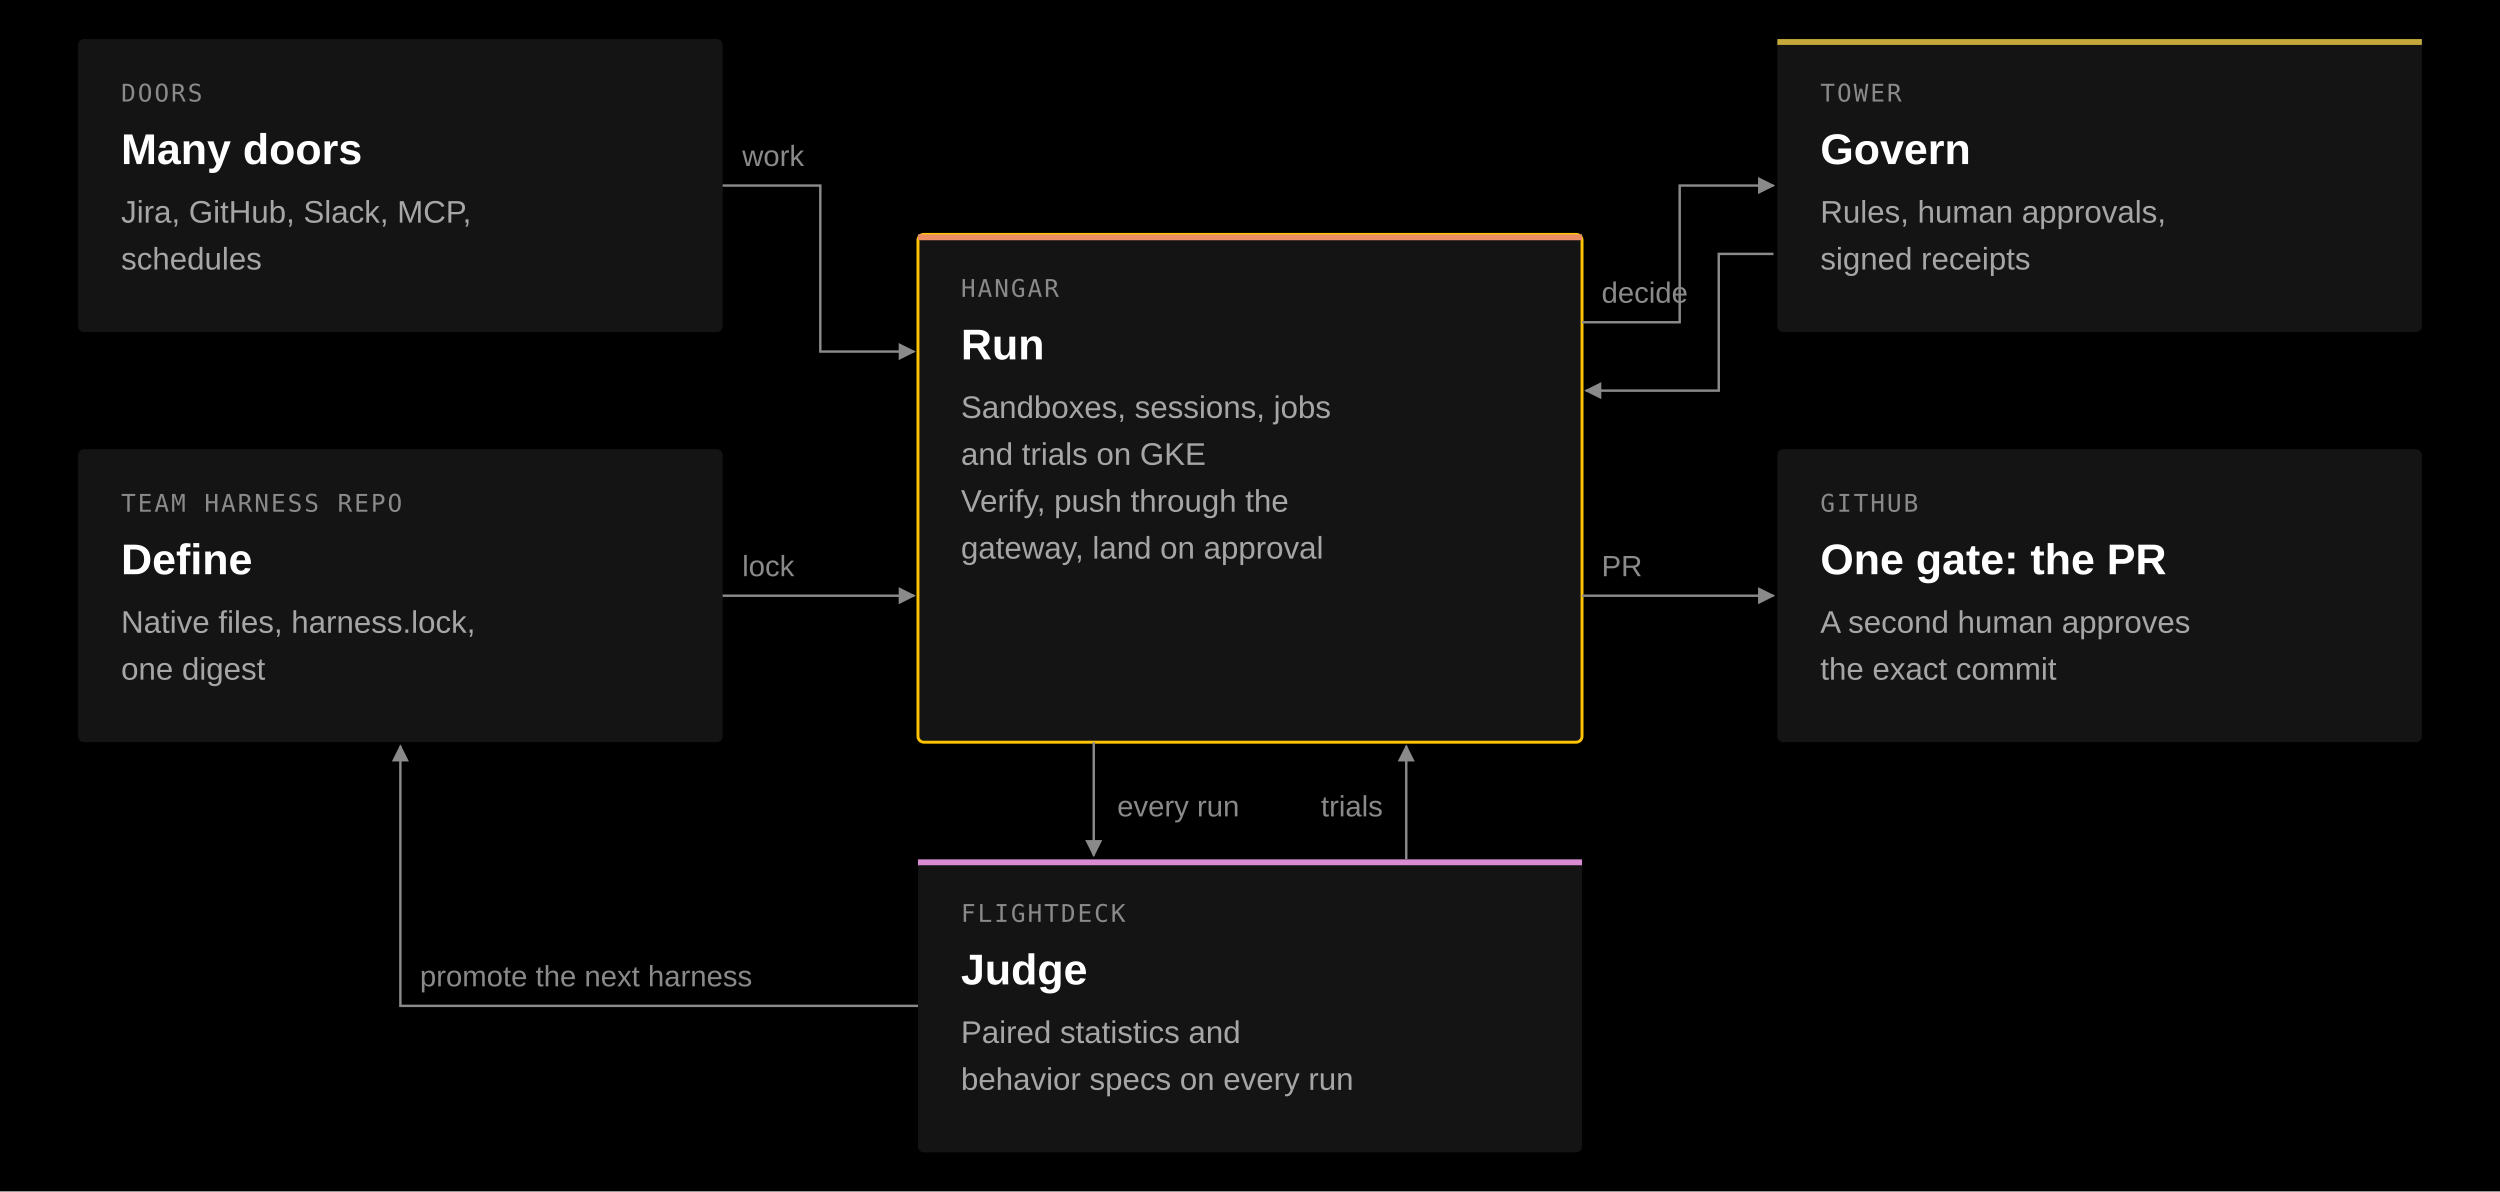
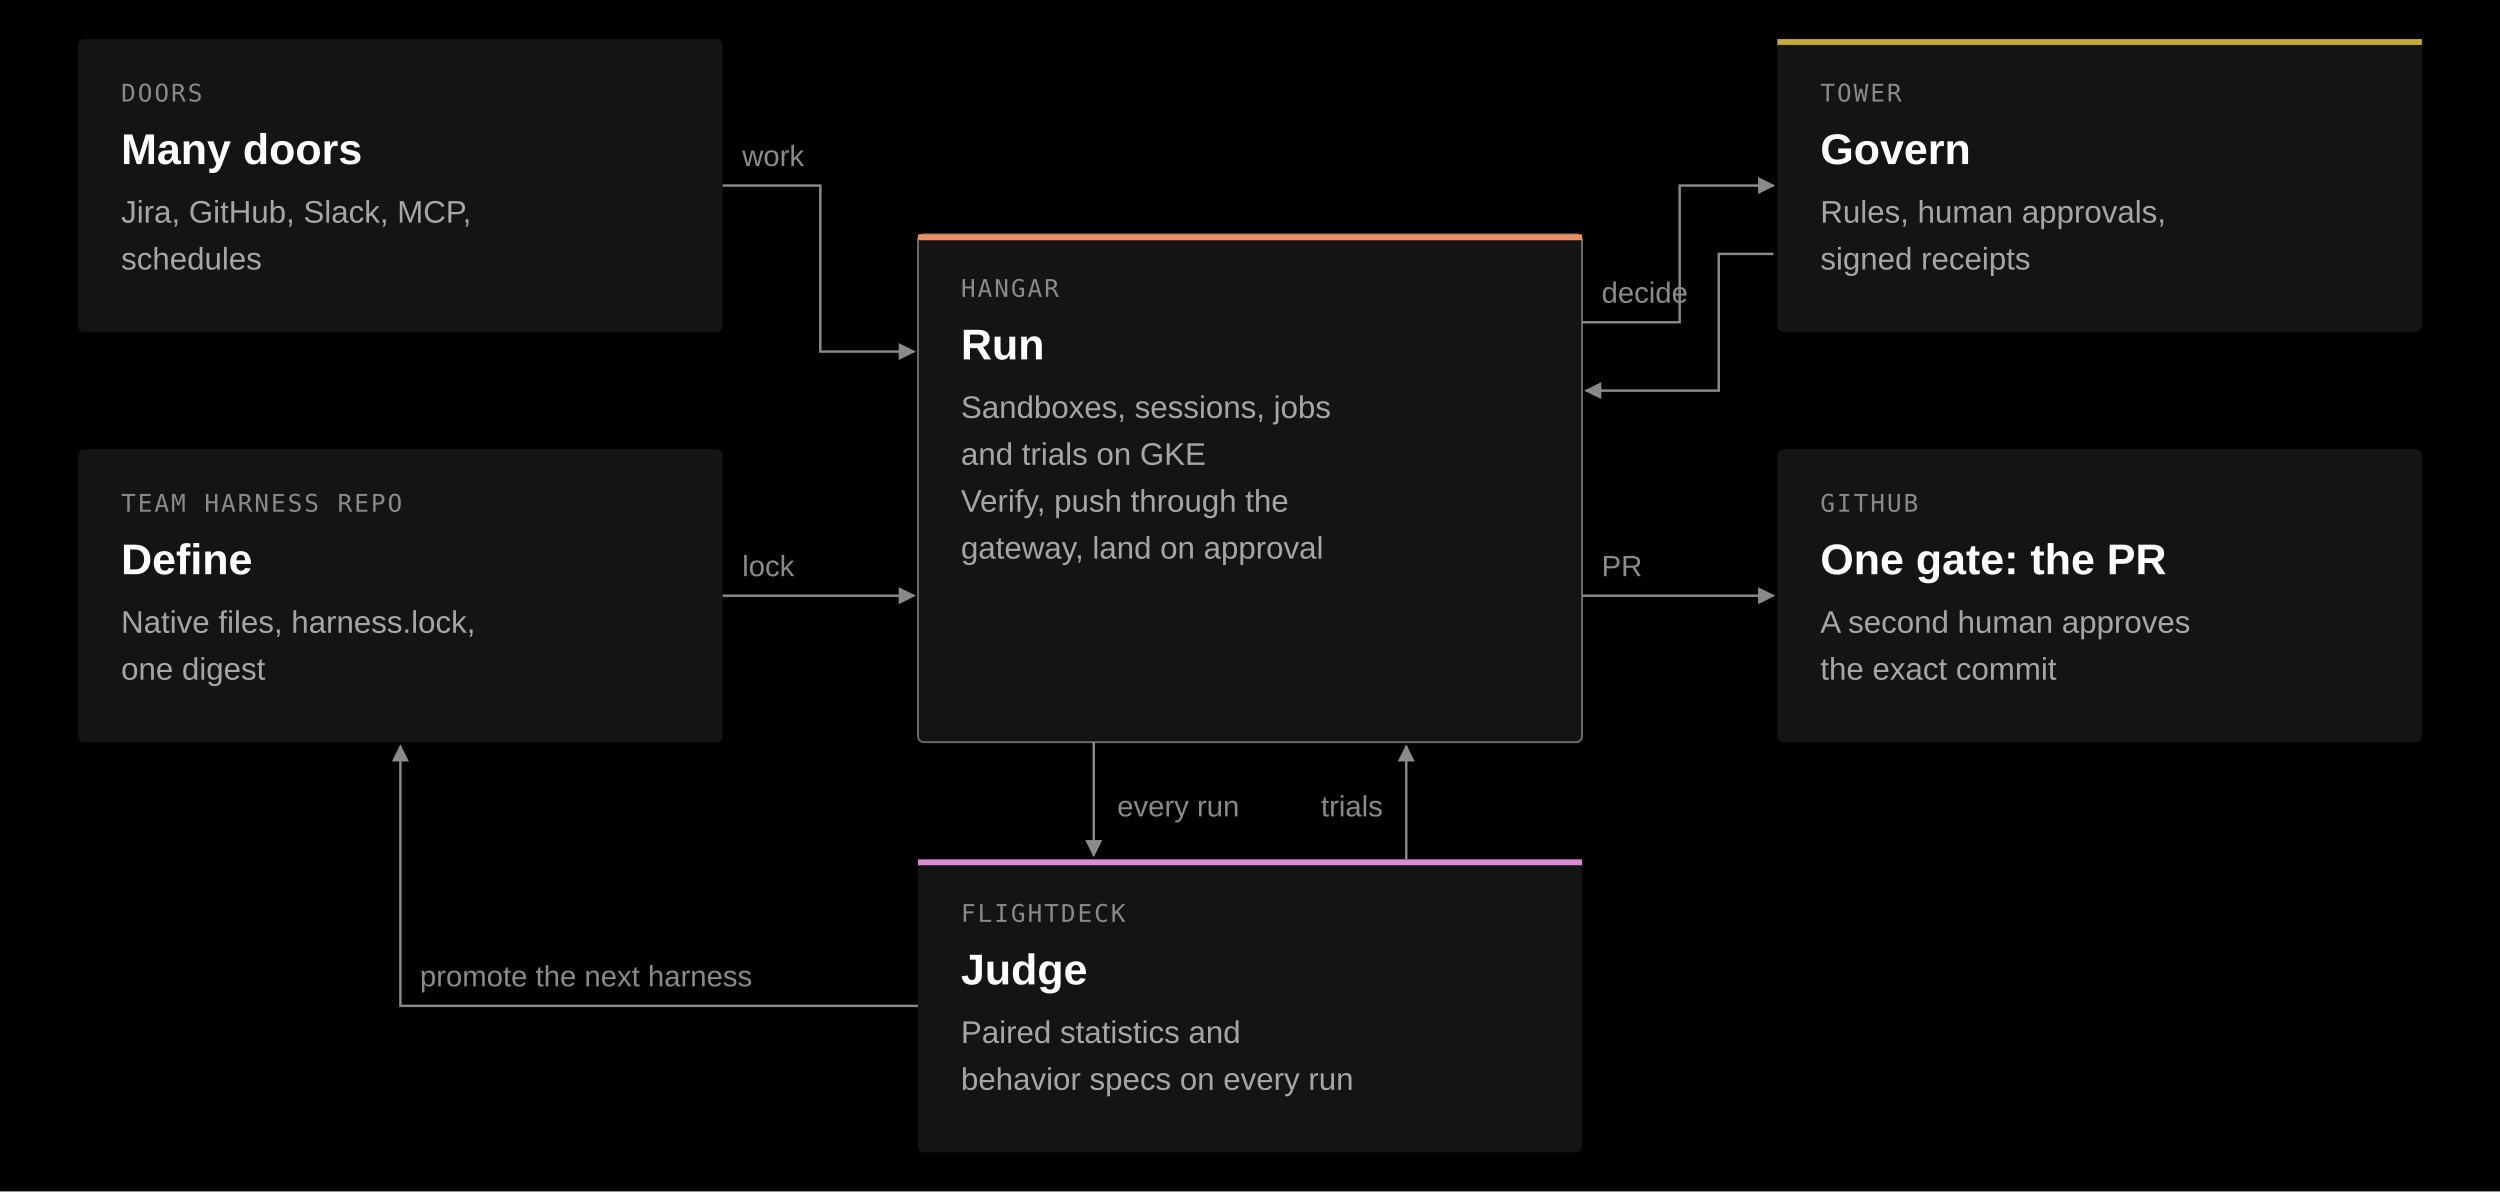
<svg xmlns="http://www.w3.org/2000/svg" class="af-d" viewBox="0 0 1280 610" role="img" aria-label="Four planes, one loop">
  <style>
  .af-d .bg { fill: var(--af-canvas, #000000); }
  .af-d .box { fill: var(--af-raised, #141414); }
-   .af-d .box-hub { fill: var(--af-raised, #141414); stroke: var(--af-brand-line, #FFC400); stroke-width: 1.5; }
+   .af-d .box-hub { fill: var(--af-raised, #141414); stroke: var(--af-line-strong, #6B6B6B); stroke-width: 1; }
  .af-d .box-plan { fill: none; stroke: var(--af-line-strong, #6B6B6B); stroke-width: 1; stroke-dasharray: 4 4; }
  .af-d .box-ext { fill: var(--af-surface, #0A0A0A); stroke: var(--af-line-strong, #6B6B6B); stroke-width: 1; }
  .af-d .person { fill: var(--af-surface, #0A0A0A); stroke: var(--af-fg-subtle, #8A8A8A); stroke-width: 1; }
  .af-d .bound { fill: none; stroke: var(--af-rule, #424242); stroke-width: 1; stroke-dasharray: 2 5; }
  .af-d .bound-fill { fill: var(--af-surface, #0A0A0A); }
-   .af-d .name { font: 700 15px "Archivo", "Helvetica Neue", Arial, sans-serif; font-stretch: 125%; fill: var(--af-fg, #FFFFFF); }
-   .af-d .name-s { font: 700 13px "Archivo", "Helvetica Neue", Arial, sans-serif; font-stretch: 125%; fill: var(--af-fg, #FFFFFF); }
+   .af-d .name { font: 700 16px "Archivo", "Helvetica Neue", Arial, sans-serif; font-stretch: 125%; fill: var(--af-fg, #FFFFFF); }
+   .af-d .name-s { font: 700 14px "Archivo", "Helvetica Neue", Arial, sans-serif; font-stretch: 125%; fill: var(--af-fg, #FFFFFF); }
  .af-d .title { font: 700 20px "Archivo", "Helvetica Neue", Arial, sans-serif; font-stretch: 125%; fill: var(--af-fg, #FFFFFF); }
-   .af-d .body { font: 400 12.5px "Red Hat Text", "Helvetica Neue", Arial, sans-serif; fill: var(--af-fg-muted, #A6A6A6); }
-   .af-d .lbl { font: 500 10.5px "DM Mono", ui-monospace, Menlo, monospace; letter-spacing: .08em; fill: var(--af-fg-subtle, #8A8A8A); }
-   .af-d .lbl-hi { font: 500 10.5px "DM Mono", ui-monospace, Menlo, monospace; letter-spacing: .08em; fill: var(--af-brand-text, #FFC400); }
+   .af-d .body { font: 400 13px "Red Hat Text", "Helvetica Neue", Arial, sans-serif; fill: var(--af-fg-muted, #A6A6A6); }
+   .af-d .lbl { font: 500 12px "DM Mono", ui-monospace, Menlo, monospace; letter-spacing: .08em; fill: var(--af-fg-subtle, #8A8A8A); }
+   .af-d .lbl-hi { font: 500 12px "DM Mono", ui-monospace, Menlo, monospace; letter-spacing: .08em; fill: var(--af-brand-text, #FFC400); }
  .af-d .edge { fill: none; stroke: var(--af-fg-subtle, #8A8A8A); stroke-width: 1.25; }
  .af-d .edge-plan { fill: none; stroke: var(--af-fg-subtle, #8A8A8A); stroke-width: 1.25; stroke-dasharray: 5 4; }
-   .af-d .elabel { font: 400 11.5px "Red Hat Text", "Helvetica Neue", Arial, sans-serif; fill: var(--af-fg-subtle, #8A8A8A); }
+   .af-d .elabel { font: 400 12.5px "Red Hat Text", "Helvetica Neue", Arial, sans-serif; fill: var(--af-fg-subtle, #8A8A8A); }
  .af-d .arrowhead { fill: var(--af-fg-subtle, #8A8A8A); }
  .af-d .dot { fill: var(--af-dot-field, #262626); }
</style>
  <defs>
    <marker id="four-planes,-one-loop-arrow" viewBox="0 0 10 10" refX="9" refY="5" markerWidth="7" markerHeight="7" orient="auto-start-reverse">
      <path class="arrowhead" d="M0 0L10 5L0 10z" />
    </marker>
  </defs>
  <rect class="bg" width="1280" height="610" />
  <style>
  .af-d .name { font-size: 22px; }
  .af-d .body { font-size: 16px; }
  .af-d .lbl { font-size: 12.5px; }
  .af-d .elabel { font-size: 15px; }
</style>
  <rect class="box" x="40" y="20" width="330" height="150" rx="3" />
  <text class="lbl" x="62" y="52">DOORS</text>
  <text class="name" x="62" y="84">Many doors</text>
  <text class="body" x="62" y="114">Jira, GitHub, Slack, MCP,</text>
  <text class="body" x="62" y="138">schedules</text>
  <rect class="box" x="40" y="230" width="330" height="150" rx="3" />
  <text class="lbl" x="62" y="262">TEAM HARNESS REPO</text>
  <text class="name" x="62" y="294">Define</text>
  <text class="body" x="62" y="324">Native files, harness.lock,</text>
  <text class="body" x="62" y="348">one digest</text>
  <rect class="box-hub" x="470" y="120" width="340" height="260" rx="3" />
  <rect x="470" y="120" width="340" height="3" fill="var(--af-product-hangar, #EE8F63)" />
  <text class="lbl" x="492" y="152">HANGAR</text>
  <text class="name" x="492" y="184">Run</text>
  <text class="body" x="492" y="214">Sandboxes, sessions, jobs</text>
  <text class="body" x="492" y="238">and trials on GKE</text>
  <text class="body" x="492" y="262">Verify, push through the</text>
  <text class="body" x="492" y="286">gateway, land on approval</text>
  <rect class="box" x="910" y="20" width="330" height="150" rx="3" />
  <rect x="910" y="20" width="330" height="3" fill="var(--af-product-tower, #C5A93B)" />
  <text class="lbl" x="932" y="52">TOWER</text>
  <text class="name" x="932" y="84">Govern</text>
  <text class="body" x="932" y="114">Rules, human approvals,</text>
  <text class="body" x="932" y="138">signed receipts</text>
  <rect class="box" x="910" y="230" width="330" height="150" rx="3" />
  <text class="lbl" x="932" y="262">GITHUB</text>
  <text class="name" x="932" y="294">One gate: the PR</text>
  <text class="body" x="932" y="324">A second human approves</text>
  <text class="body" x="932" y="348">the exact commit</text>
  <rect class="box" x="470" y="440" width="340" height="150" rx="3" />
  <rect x="470" y="440" width="340" height="3" fill="var(--af-product-flightdeck, #D98CD2)" />
  <text class="lbl" x="492" y="472">FLIGHTDECK</text>
  <text class="name" x="492" y="504">Judge</text>
  <text class="body" x="492" y="534">Paired statistics and</text>
  <text class="body" x="492" y="558">behavior specs on every run</text>
  <path class="edge" d="M370 95H420V180H468" marker-end="url(#four-planes,-one-loop-arrow)" />
  <text class="elabel" x="380" y="85" text-anchor="start">work</text>
  <path class="edge" d="M370 305H468" marker-end="url(#four-planes,-one-loop-arrow)" />
  <text class="elabel" x="380" y="295" text-anchor="start">lock</text>
  <path class="edge" d="M810 165H860V95H908" marker-end="url(#four-planes,-one-loop-arrow)" />
  <text class="elabel" x="820" y="155" text-anchor="start">decide</text>
  <path class="edge" d="M908 130H880V200H812" marker-end="url(#four-planes,-one-loop-arrow)" />
  <text class="elabel" x="888" y="230" text-anchor="start" />
  <path class="edge" d="M810 305H908" marker-end="url(#four-planes,-one-loop-arrow)" />
  <text class="elabel" x="820" y="295" text-anchor="start">PR</text>
  <path class="edge" d="M560 380V438" marker-end="url(#four-planes,-one-loop-arrow)" />
  <text class="elabel" x="572" y="418" text-anchor="start">every run</text>
  <path class="edge" d="M720 440V382" marker-end="url(#four-planes,-one-loop-arrow)" />
  <text class="elabel" x="708" y="418" text-anchor="end">trials</text>
  <path class="edge" d="M470 515H205V382" marker-end="url(#four-planes,-one-loop-arrow)" />
  <text class="elabel" x="215" y="505" text-anchor="start">promote the next harness</text>
</svg>
